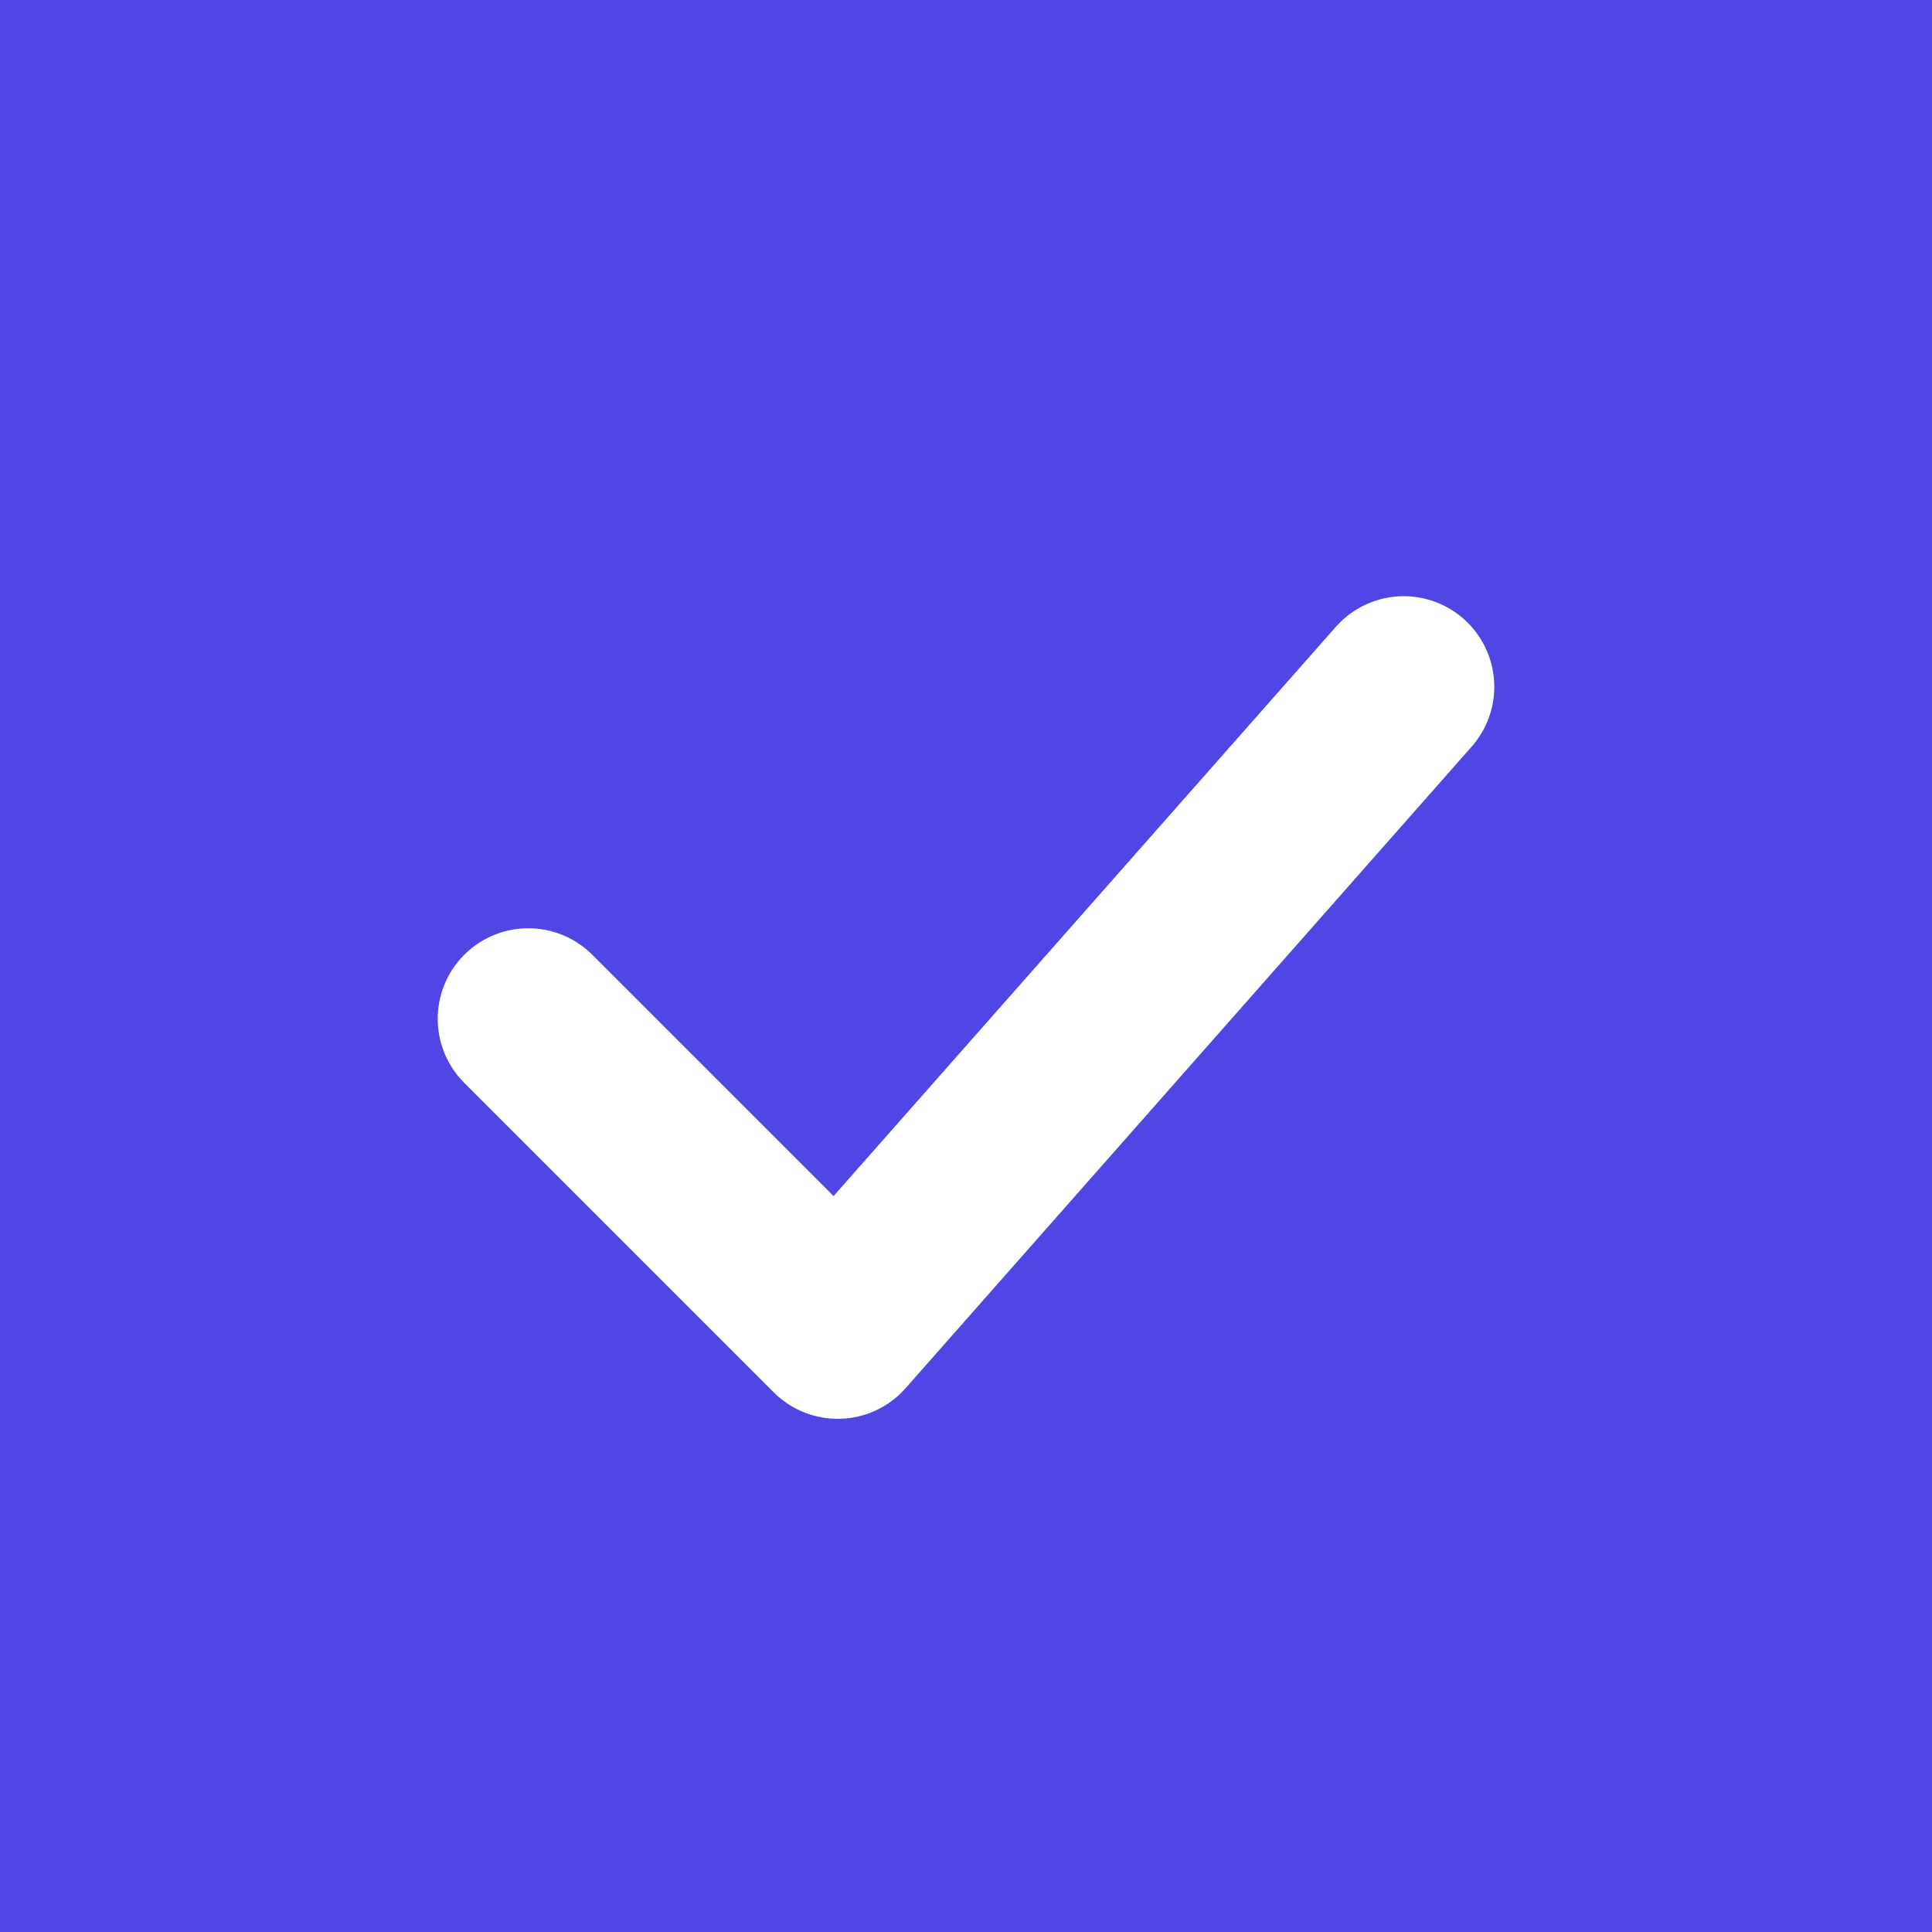
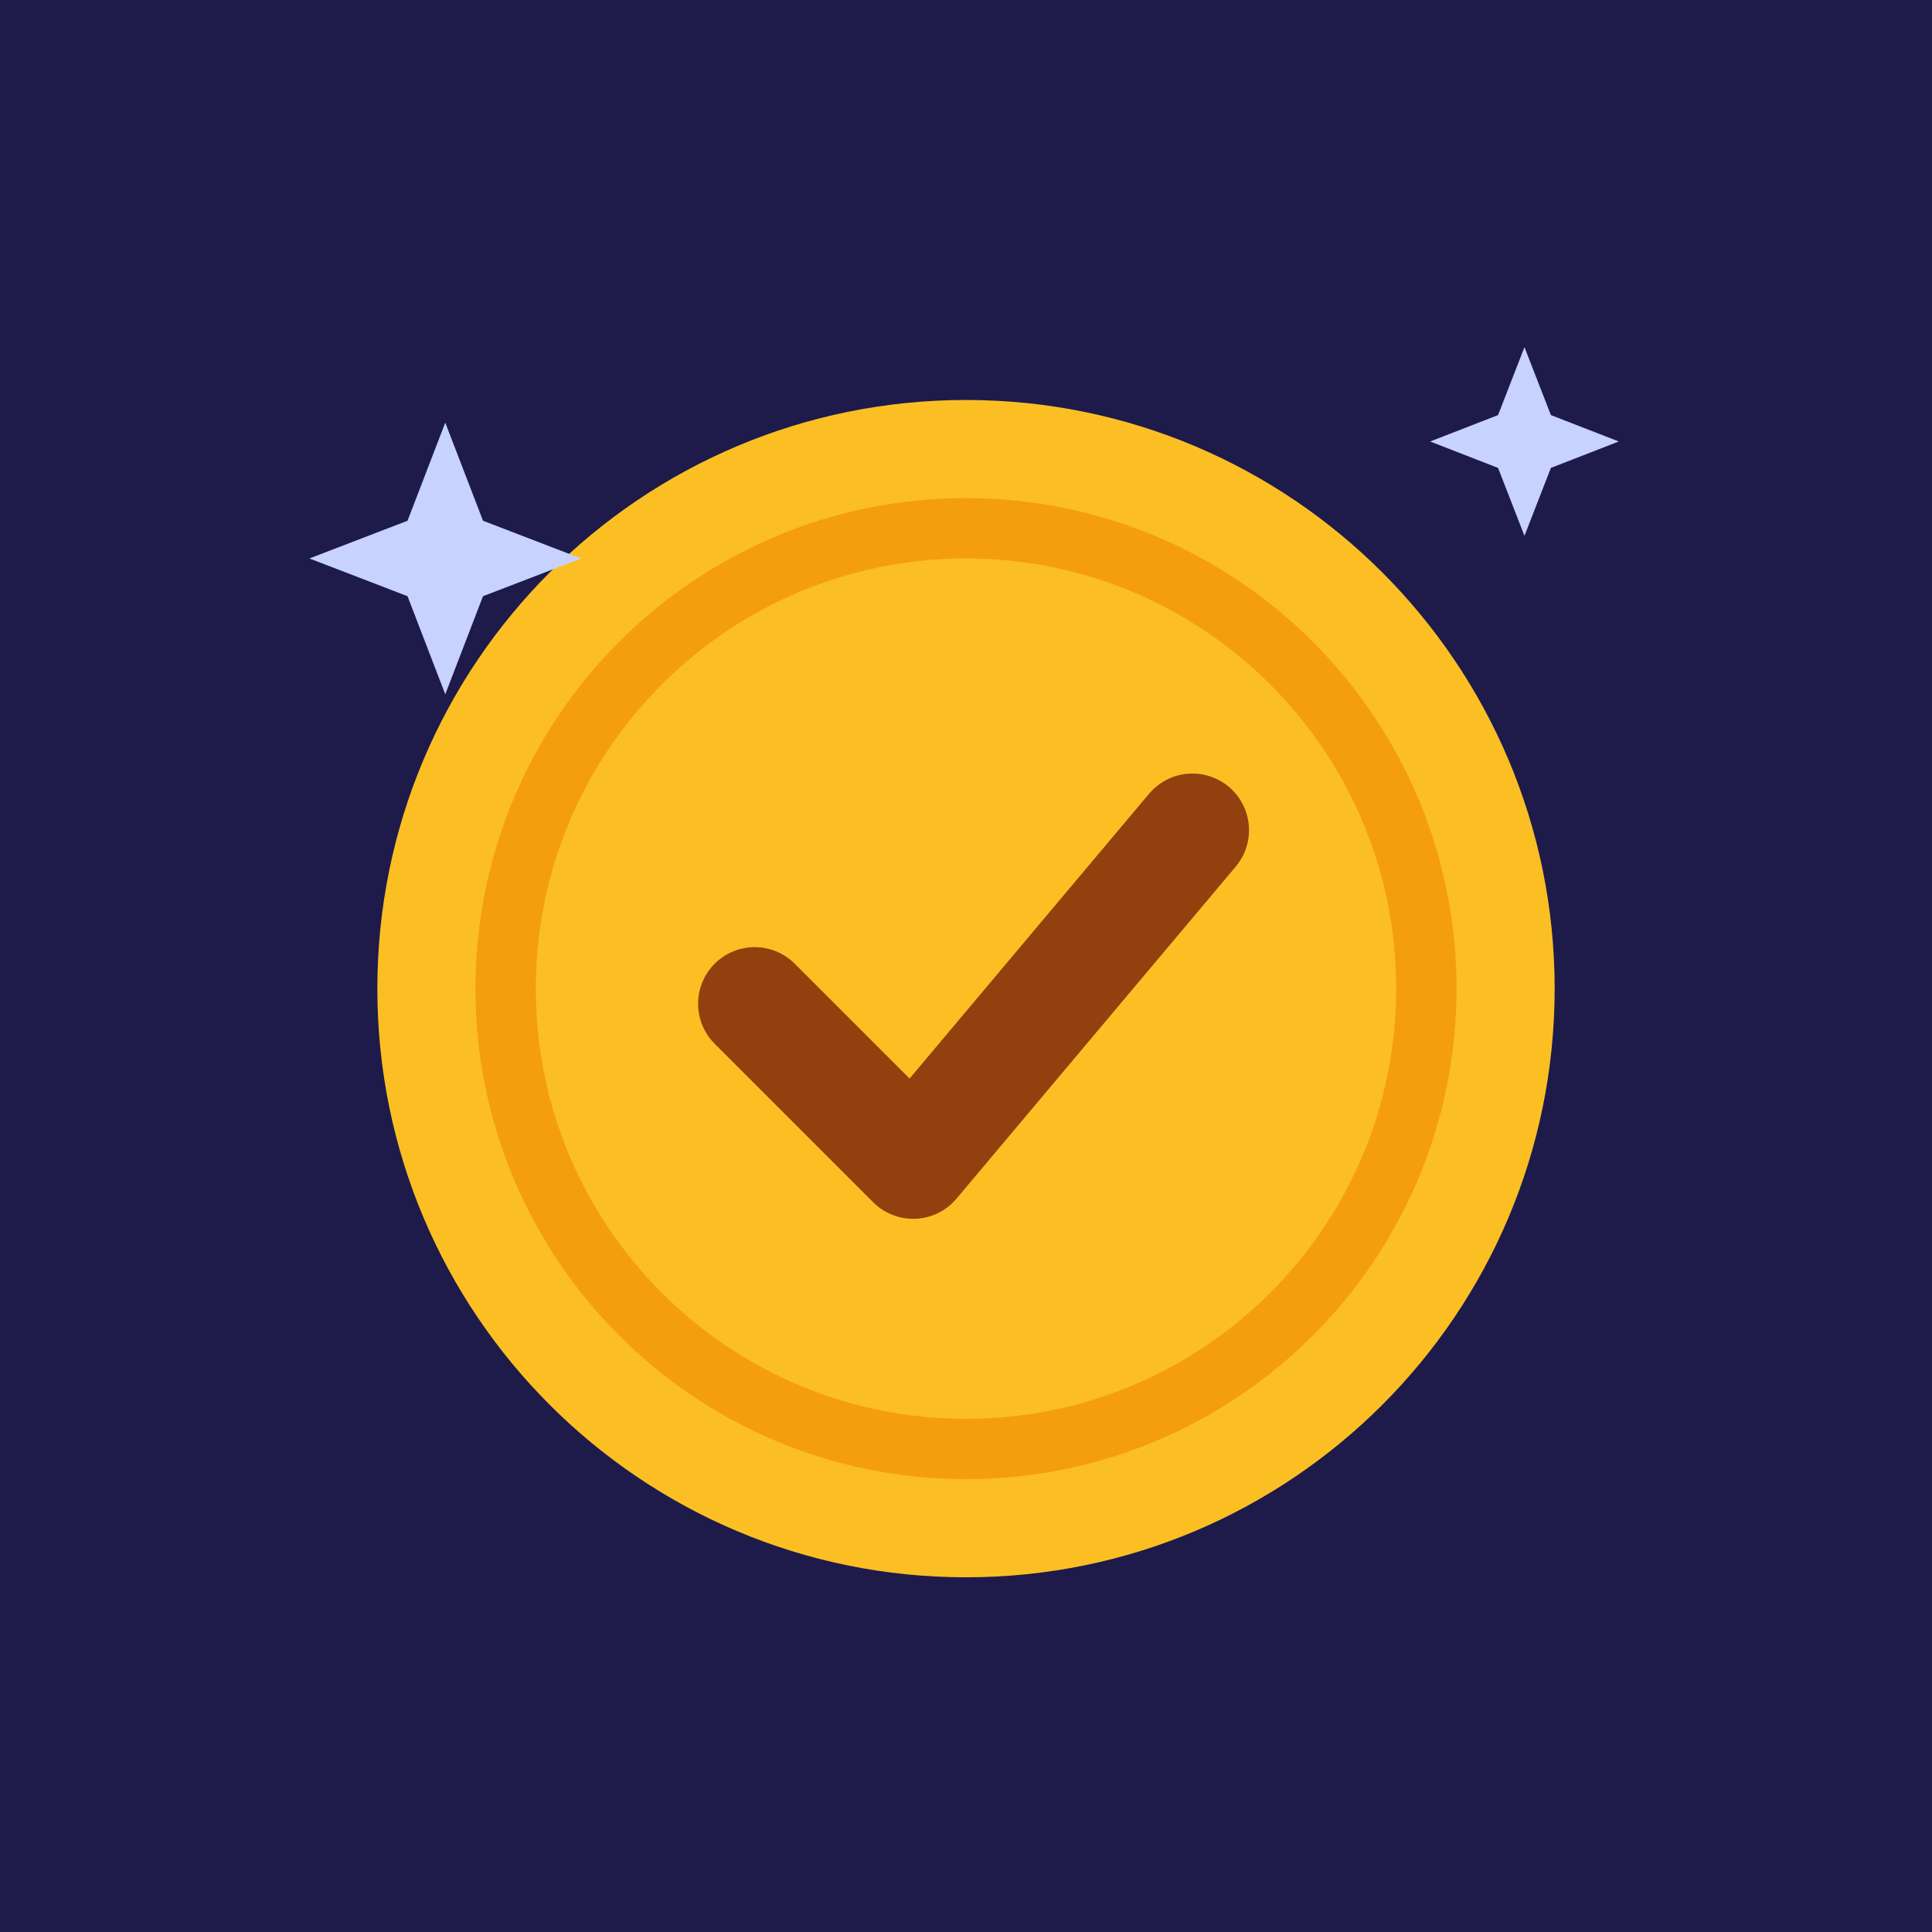
- <svg xmlns="http://www.w3.org/2000/svg" viewBox="0 0 512 512">
-   <rect width="512" height="512" fill="#4f46e5" />
-   <path d="M140 270l82 82 150-170" fill="none" stroke="#fff" stroke-width="48" stroke-linecap="round" stroke-linejoin="round" />
+ <svg xmlns="http://www.w3.org/2000/svg" viewBox="0 0 512 512" width="512" height="512">
+   <rect width="512" height="512" fill="#1e1b4b" />
+   <circle cx="256" cy="262" r="156" fill="#fbbf24" />
+   <circle cx="256" cy="262" r="122" fill="none" stroke="#f59e0b" stroke-width="16" />
+   <path d="M200 266 L242 308 L316 220" fill="none" stroke="#92400e" stroke-width="30" stroke-linecap="round" stroke-linejoin="round" />
+   <path d="M118 112 L128 138 L154 148 L128 158 L118 184 L108 158 L82 148 L108 138 Z" fill="#c7d2fe" />
+   <path d="M404 92 L411 110 L429 117 L411 124 L404 142 L397 124 L379 117 L397 110 Z" fill="#c7d2fe" />
</svg>
